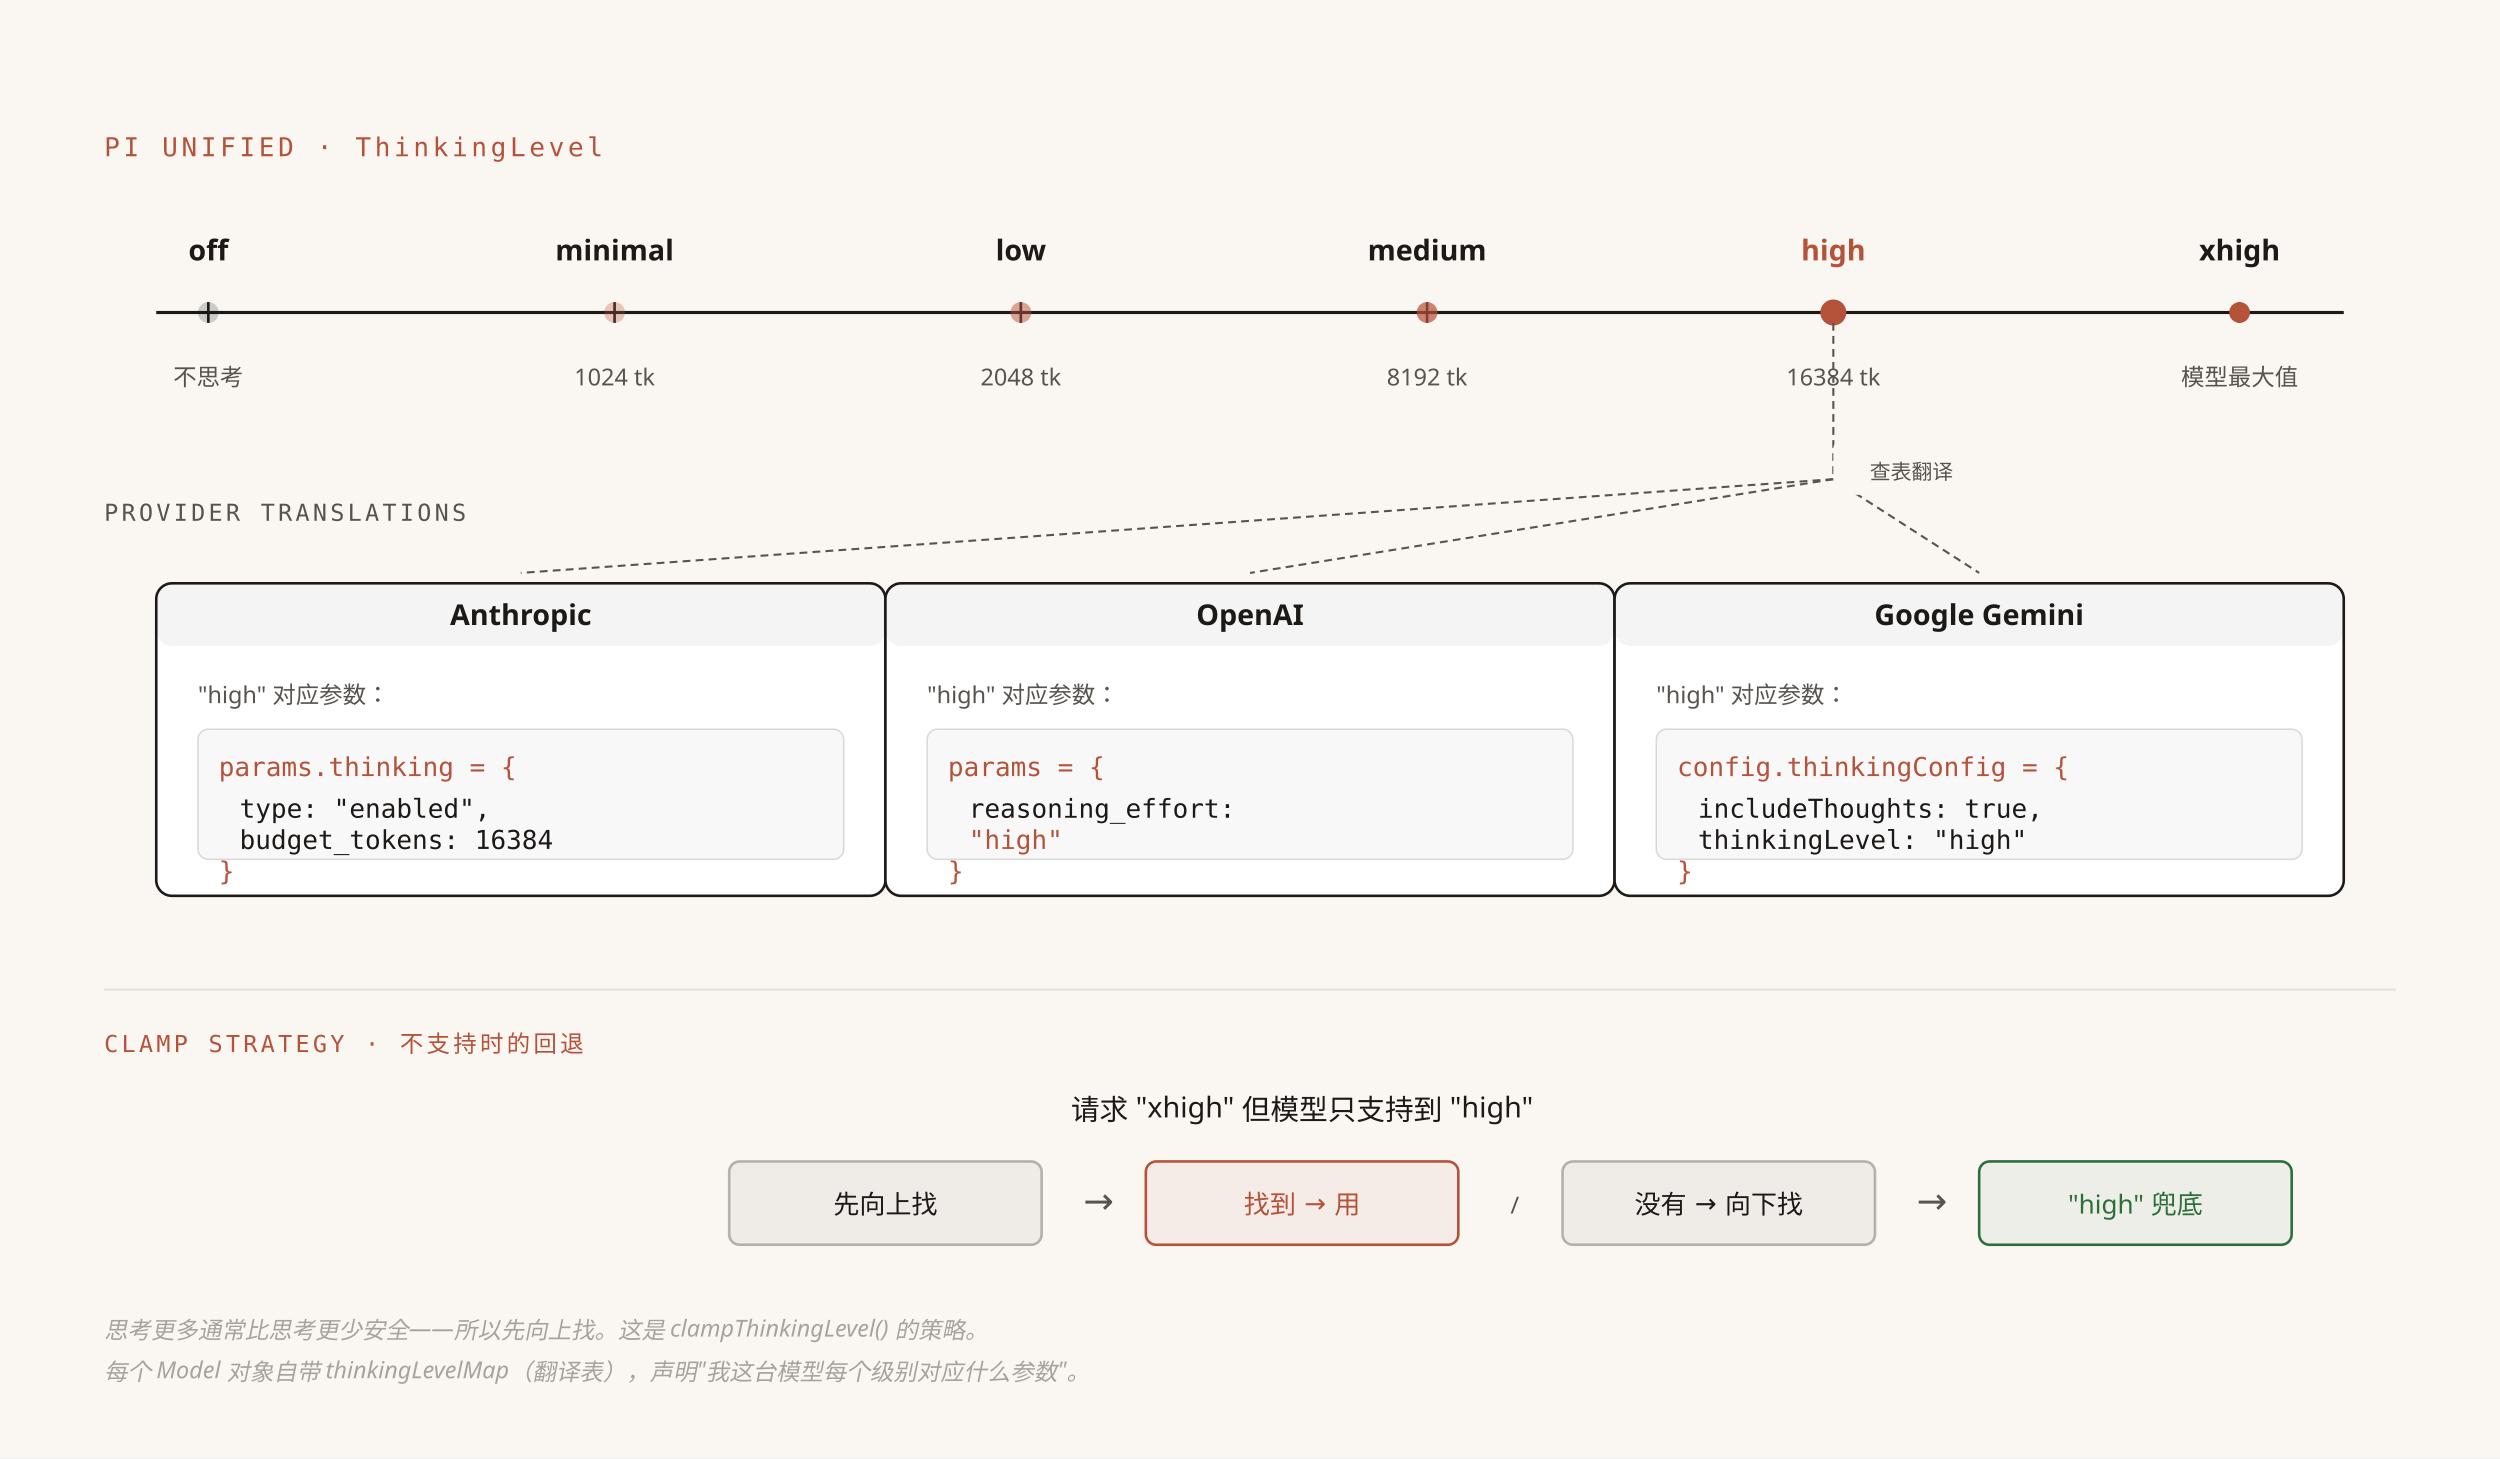
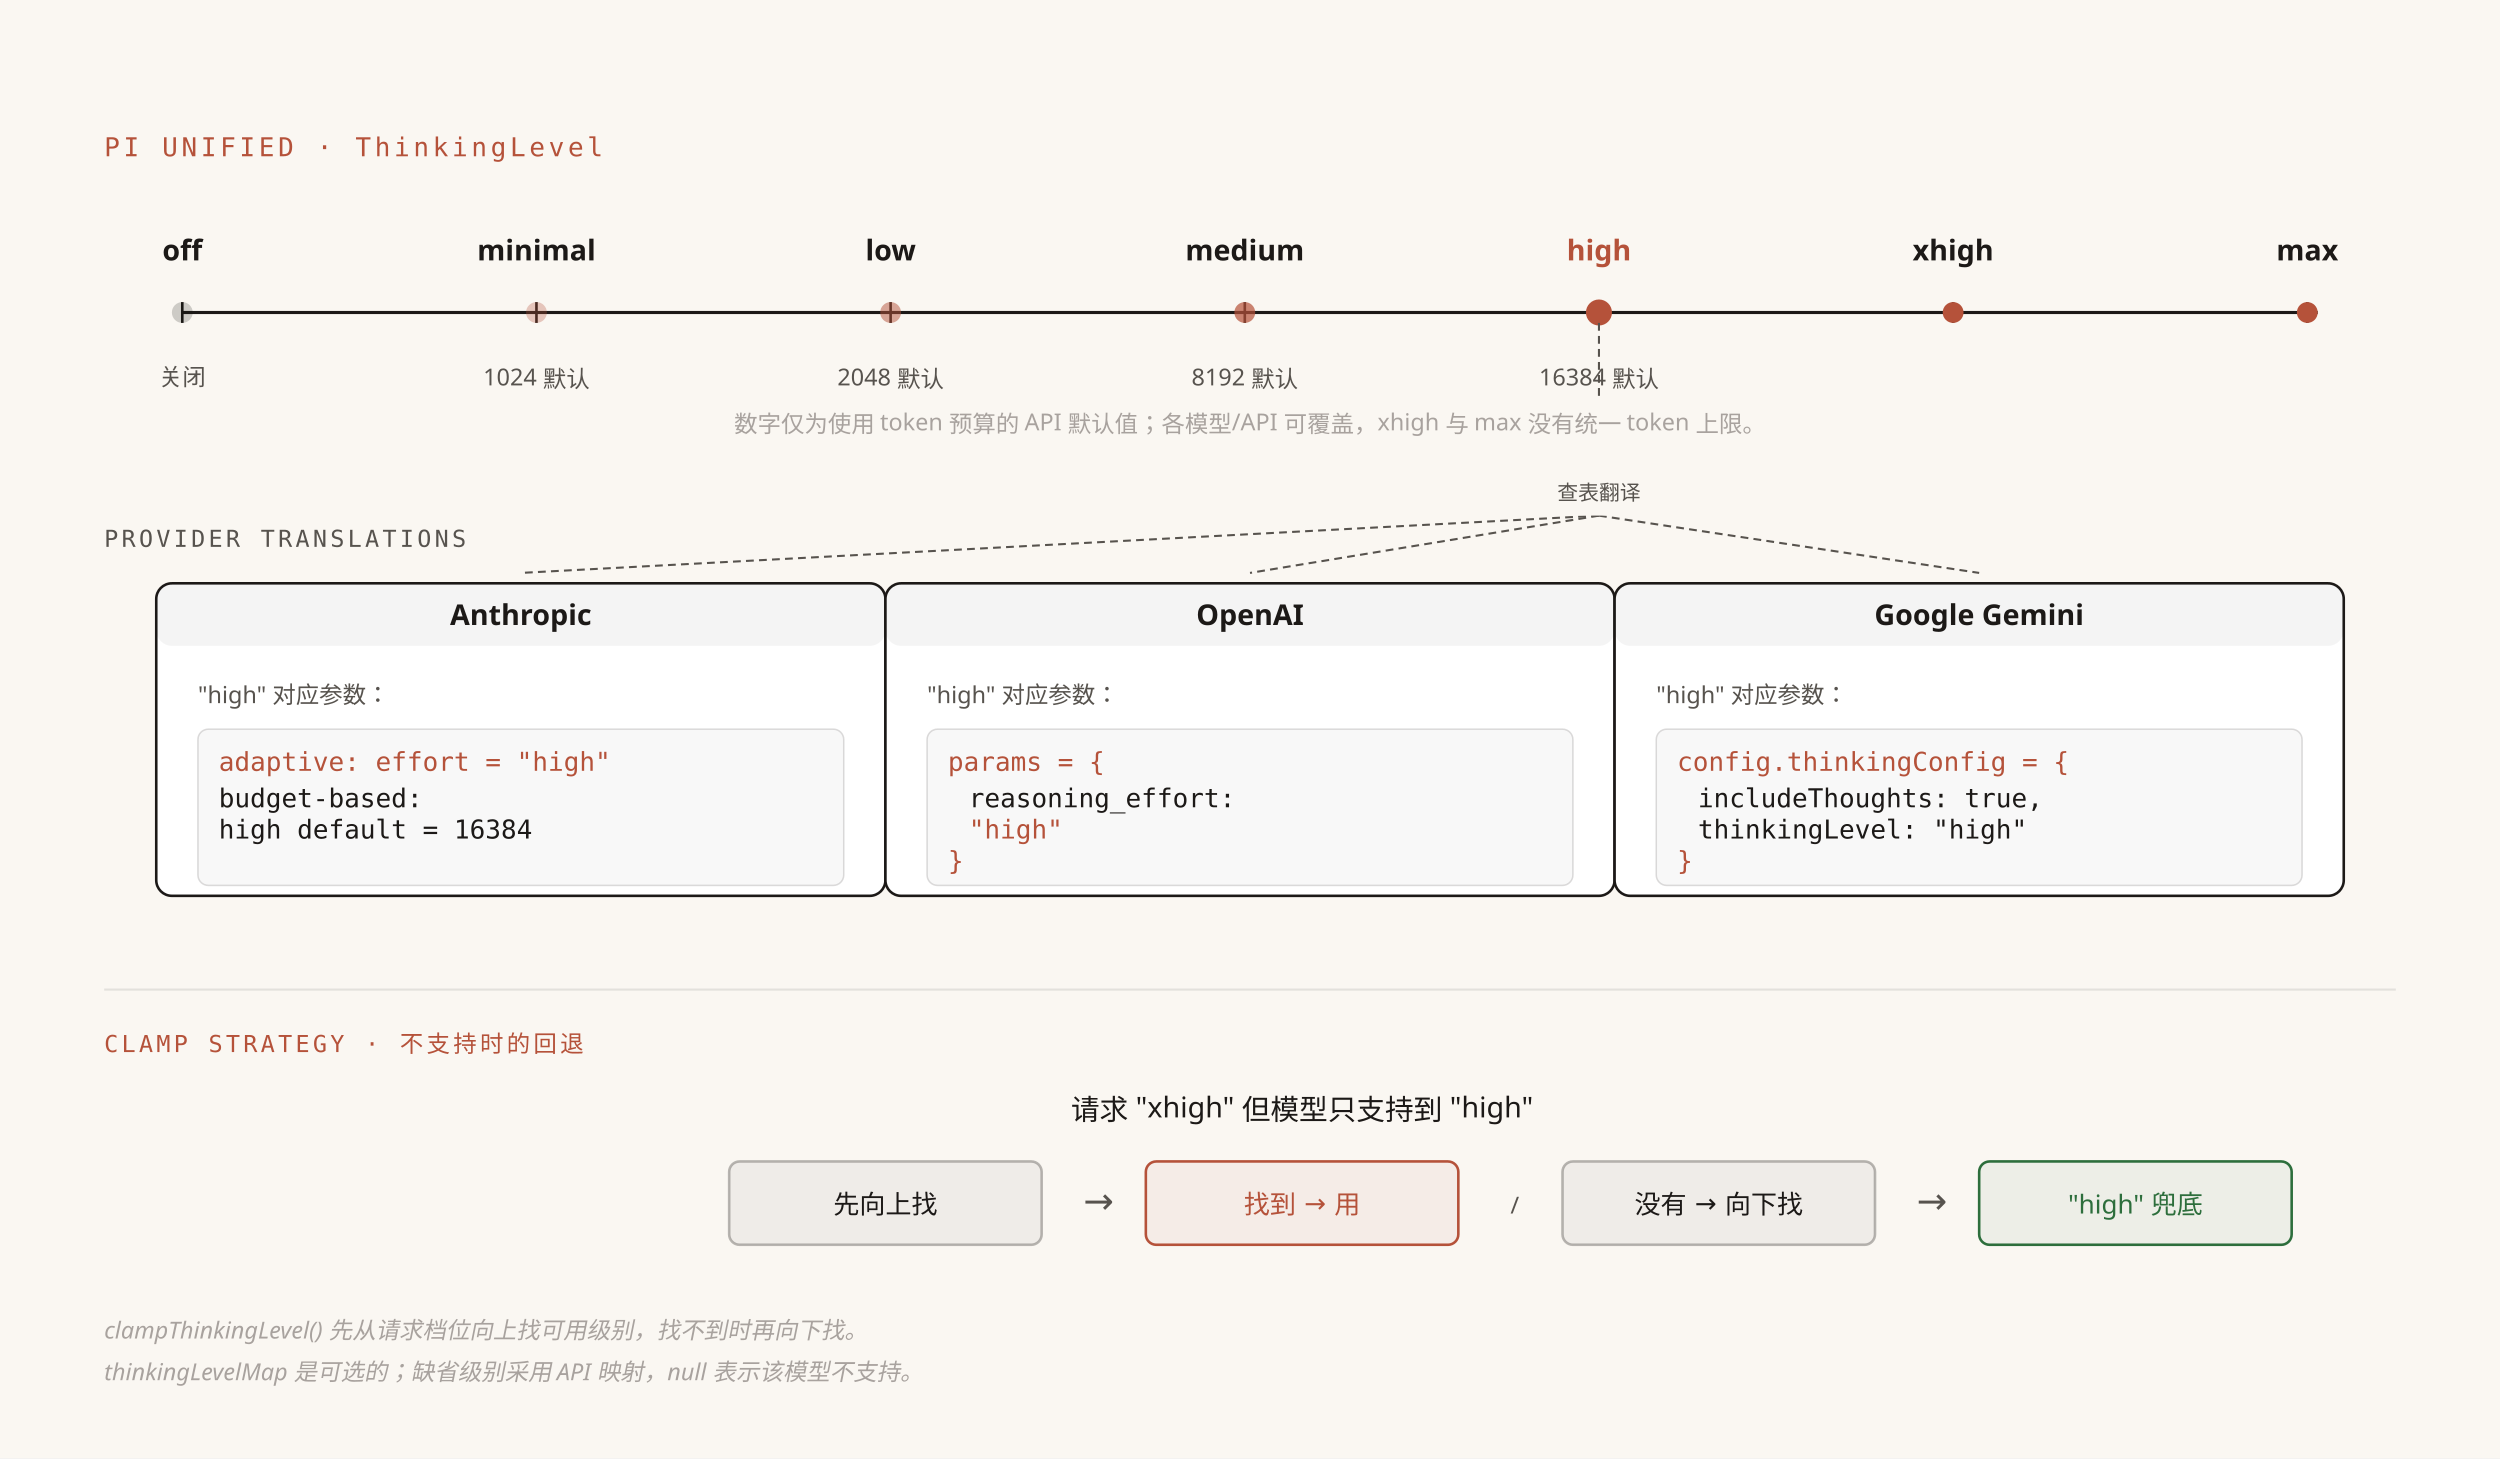
<svg xmlns="http://www.w3.org/2000/svg" viewBox="0 0 960 560">
  <rect width="960" height="560" fill="#faf7f2" />
  <text x="40" y="60" fill="#b5523a" font-size="10" font-family="'Geist Mono', monospace" letter-spacing="0.14em">PI UNIFIED · ThinkingLevel</text>
-   <line x1="60" y1="120" x2="900" y2="120" stroke="#1c1917" stroke-width="1.2" />
+   <line x1="70" y1="120" x2="890" y2="120" stroke="#1c1917" stroke-width="1.2" />
  <g>
-     <line x1="80" y1="116" x2="80" y2="124" stroke="#1c1917" stroke-width="1" />
-     <circle cx="80" cy="120" r="4" fill="rgba(28,25,23,0.20)" />
-     <text x="80" y="100" fill="#1c1917" font-size="11" font-weight="600" font-family="'Geist', sans-serif" text-anchor="middle">off</text>
-     <text x="80" y="148" fill="#57534e" font-size="9" font-family="'Geist', sans-serif" text-anchor="middle">不思考</text>
+     <line x1="70" y1="116" x2="70" y2="124" stroke="#1c1917" stroke-width="1" />
+     <circle cx="70" cy="120" r="4" fill="rgba(28,25,23,0.20)" />
+     <text x="70" y="100" fill="#1c1917" font-size="11" font-weight="600" font-family="'Geist', sans-serif" text-anchor="middle">off</text>
+     <text x="70" y="148" fill="#57534e" font-size="9" font-family="'Geist', sans-serif" text-anchor="middle">关闭</text>
  </g>
  <g>
-     <line x1="236" y1="116" x2="236" y2="124" stroke="#1c1917" stroke-width="1" />
-     <circle cx="236" cy="120" r="4" fill="rgba(181,82,58,0.30)" />
-     <text x="236" y="100" fill="#1c1917" font-size="11" font-weight="600" font-family="'Geist', sans-serif" text-anchor="middle">minimal</text>
-     <text x="236" y="148" fill="#57534e" font-size="9" font-family="'Geist', sans-serif" text-anchor="middle">1024 tk</text>
+     <line x1="206" y1="116" x2="206" y2="124" stroke="#1c1917" stroke-width="1" />
+     <circle cx="206" cy="120" r="4" fill="rgba(181,82,58,0.30)" />
+     <text x="206" y="100" fill="#1c1917" font-size="11" font-weight="600" font-family="'Geist', sans-serif" text-anchor="middle">minimal</text>
+     <text x="206" y="148" fill="#57534e" font-size="9" font-family="'Geist', sans-serif" text-anchor="middle">1024 默认</text>
  </g>
  <g>
-     <line x1="392" y1="116" x2="392" y2="124" stroke="#1c1917" stroke-width="1" />
-     <circle cx="392" cy="120" r="4" fill="rgba(181,82,58,0.50)" />
-     <text x="392" y="100" fill="#1c1917" font-size="11" font-weight="600" font-family="'Geist', sans-serif" text-anchor="middle">low</text>
-     <text x="392" y="148" fill="#57534e" font-size="9" font-family="'Geist', sans-serif" text-anchor="middle">2048 tk</text>
+     <line x1="342" y1="116" x2="342" y2="124" stroke="#1c1917" stroke-width="1" />
+     <circle cx="342" cy="120" r="4" fill="rgba(181,82,58,0.50)" />
+     <text x="342" y="100" fill="#1c1917" font-size="11" font-weight="600" font-family="'Geist', sans-serif" text-anchor="middle">low</text>
+     <text x="342" y="148" fill="#57534e" font-size="9" font-family="'Geist', sans-serif" text-anchor="middle">2048 默认</text>
  </g>
  <g>
-     <line x1="548" y1="116" x2="548" y2="124" stroke="#1c1917" stroke-width="1" />
-     <circle cx="548" cy="120" r="4" fill="rgba(181,82,58,0.70)" />
-     <text x="548" y="100" fill="#1c1917" font-size="11" font-weight="600" font-family="'Geist', sans-serif" text-anchor="middle">medium</text>
-     <text x="548" y="148" fill="#57534e" font-size="9" font-family="'Geist', sans-serif" text-anchor="middle">8192 tk</text>
+     <line x1="478" y1="116" x2="478" y2="124" stroke="#1c1917" stroke-width="1" />
+     <circle cx="478" cy="120" r="4" fill="rgba(181,82,58,0.70)" />
+     <text x="478" y="100" fill="#1c1917" font-size="11" font-weight="600" font-family="'Geist', sans-serif" text-anchor="middle">medium</text>
+     <text x="478" y="148" fill="#57534e" font-size="9" font-family="'Geist', sans-serif" text-anchor="middle">8192 默认</text>
  </g>
  <g>
-     <line x1="704" y1="116" x2="704" y2="124" stroke="#1c1917" stroke-width="1" />
-     <circle cx="704" cy="120" r="5" fill="#b5523a" />
-     <text x="704" y="100" fill="#b5523a" font-size="11" font-weight="600" font-family="'Geist', sans-serif" text-anchor="middle">high</text>
-     <text x="704" y="148" fill="#57534e" font-size="9" font-family="'Geist', sans-serif" text-anchor="middle">16384 tk</text>
+     <line x1="614" y1="116" x2="614" y2="124" stroke="#1c1917" stroke-width="1" />
+     <circle cx="614" cy="120" r="5" fill="#b5523a" />
+     <text x="614" y="100" fill="#b5523a" font-size="11" font-weight="600" font-family="'Geist', sans-serif" text-anchor="middle">high</text>
+     <text x="614" y="148" fill="#57534e" font-size="9" font-family="'Geist', sans-serif" text-anchor="middle">16384 默认</text>
  </g>
  <g>
-     <line x1="860" y1="116" x2="860" y2="124" stroke="#1c1917" stroke-width="1" />
-     <circle cx="860" cy="120" r="4" fill="#b5523a" />
-     <text x="860" y="100" fill="#1c1917" font-size="11" font-weight="600" font-family="'Geist', sans-serif" text-anchor="middle">xhigh</text>
-     <text x="860" y="148" fill="#57534e" font-size="9" font-family="'Geist', sans-serif" text-anchor="middle">模型最大值</text>
+     <line x1="750" y1="116" x2="750" y2="124" stroke="#1c1917" stroke-width="1" />
+     <circle cx="750" cy="120" r="4" fill="#b5523a" />
+     <text x="750" y="100" fill="#1c1917" font-size="11" font-weight="600" font-family="'Geist', sans-serif" text-anchor="middle">xhigh</text>
  </g>
-   <text x="40" y="200" fill="#57534e" font-size="9" font-family="'Geist Mono', monospace" letter-spacing="0.14em">PROVIDER TRANSLATIONS</text>
-   <line x1="704" y1="124" x2="704" y2="184" stroke="#57534e" stroke-width="0.8" stroke-dasharray="3,2" />
-   <line x1="704" y1="184" x2="200" y2="220" stroke="#57534e" stroke-width="0.8" stroke-dasharray="3,2" />
-   <line x1="704" y1="184" x2="480" y2="220" stroke="#57534e" stroke-width="0.8" stroke-dasharray="3,2" />
-   <line x1="704" y1="184" x2="760" y2="220" stroke="#57534e" stroke-width="0.8" stroke-dasharray="3,2" />
-   <rect x="704" y="170" width="60" height="20" rx="2" fill="#faf7f2" />
-   <text x="734" y="184" fill="#57534e" font-size="8" font-family="'Geist Mono', monospace" text-anchor="middle">查表翻译</text>
+   <g>
+     <line x1="886" y1="116" x2="886" y2="124" stroke="#1c1917" stroke-width="1" />
+     <circle cx="886" cy="120" r="4" fill="#b5523a" />
+     <text x="886" y="100" fill="#1c1917" font-size="11" font-weight="600" font-family="'Geist', sans-serif" text-anchor="middle">max</text>
+   </g>
+   <text x="480" y="166" fill="#a8a29e" font-size="9" font-family="'Geist', sans-serif" text-anchor="middle">
+       数字仅为使用 token 预算的 API 默认值；各模型/API 可覆盖，xhigh 与 max 没有统一 token 上限。
+     </text>
+   <text x="40" y="210" fill="#57534e" font-size="9" font-family="'Geist Mono', monospace" letter-spacing="0.14em">PROVIDER TRANSLATIONS</text>
+   <line x1="614" y1="124" x2="614" y2="154" stroke="#57534e" stroke-width="0.8" stroke-dasharray="3,2" />
+   <line x1="614" y1="198" x2="200" y2="220" stroke="#57534e" stroke-width="0.8" stroke-dasharray="3,2" />
+   <line x1="614" y1="198" x2="480" y2="220" stroke="#57534e" stroke-width="0.8" stroke-dasharray="3,2" />
+   <line x1="614" y1="198" x2="760" y2="220" stroke="#57534e" stroke-width="0.8" stroke-dasharray="3,2" />
+   <rect x="584" y="178" width="60" height="20" rx="2" fill="#faf7f2" />
+   <text x="614" y="192" fill="#57534e" font-size="8" font-family="'Geist Mono', monospace" text-anchor="middle">查表翻译</text>
  <g>
    <rect x="60" y="224" width="280" height="120" rx="6" fill="#ffffff" stroke="#1c1917" stroke-width="1" />
    <rect x="60" y="224" width="280" height="24" rx="6" fill="rgba(28,25,23,0.05)" />
    <text x="200" y="240" fill="#1c1917" font-size="11" font-weight="600" font-family="'Geist', sans-serif" text-anchor="middle">Anthropic</text>
    <text x="76" y="270" fill="#57534e" font-size="9" font-family="'Geist', sans-serif">"high" 对应参数：</text>
-     <rect x="76" y="280" width="248" height="50" rx="4" fill="rgba(28,25,23,0.03)" stroke="rgba(28,25,23,0.15)" stroke-width="0.6" />
-     <text x="84" y="298" fill="#b5523a" font-size="10" font-family="'Geist Mono', monospace">params.thinking = {</text>
-     <text x="92" y="314" fill="#1c1917" font-size="10" font-family="'Geist Mono', monospace">type: "enabled",</text>
-     <text x="92" y="326" fill="#1c1917" font-size="10" font-family="'Geist Mono', monospace">budget_tokens: 16384</text>
-     <text x="84" y="338" fill="#b5523a" font-size="10" font-family="'Geist Mono', monospace">}</text>
+     <rect x="76" y="280" width="248" height="60" rx="4" fill="rgba(28,25,23,0.03)" stroke="rgba(28,25,23,0.15)" stroke-width="0.6" />
+     <text x="84" y="296" fill="#b5523a" font-size="10" font-family="'Geist Mono', monospace">adaptive: effort = "high"</text>
+     <text x="84" y="310" fill="#1c1917" font-size="10" font-family="'Geist Mono', monospace">budget-based:</text>
+     <text x="84" y="322" fill="#1c1917" font-size="10" font-family="'Geist Mono', monospace">high default = 16384</text>
  </g>
  <g>
    <rect x="340" y="224" width="280" height="120" rx="6" fill="#ffffff" stroke="#1c1917" stroke-width="1" />
    <rect x="340" y="224" width="280" height="24" rx="6" fill="rgba(28,25,23,0.05)" />
    <text x="480" y="240" fill="#1c1917" font-size="11" font-weight="600" font-family="'Geist', sans-serif" text-anchor="middle">OpenAI</text>
    <text x="356" y="270" fill="#57534e" font-size="9" font-family="'Geist', sans-serif">"high" 对应参数：</text>
-     <rect x="356" y="280" width="248" height="50" rx="4" fill="rgba(28,25,23,0.03)" stroke="rgba(28,25,23,0.15)" stroke-width="0.6" />
-     <text x="364" y="298" fill="#b5523a" font-size="10" font-family="'Geist Mono', monospace">params = {</text>
-     <text x="372" y="314" fill="#1c1917" font-size="10" font-family="'Geist Mono', monospace">reasoning_effort:</text>
-     <text x="372" y="326" fill="#b5523a" font-size="10" font-family="'Geist Mono', monospace">"high"</text>
-     <text x="364" y="338" fill="#b5523a" font-size="10" font-family="'Geist Mono', monospace">}</text>
+     <rect x="356" y="280" width="248" height="60" rx="4" fill="rgba(28,25,23,0.03)" stroke="rgba(28,25,23,0.15)" stroke-width="0.6" />
+     <text x="364" y="296" fill="#b5523a" font-size="10" font-family="'Geist Mono', monospace">params = {</text>
+     <text x="372" y="310" fill="#1c1917" font-size="10" font-family="'Geist Mono', monospace">reasoning_effort:</text>
+     <text x="372" y="322" fill="#b5523a" font-size="10" font-family="'Geist Mono', monospace">"high"</text>
+     <text x="364" y="334" fill="#b5523a" font-size="10" font-family="'Geist Mono', monospace">}</text>
  </g>
  <g>
    <rect x="620" y="224" width="280" height="120" rx="6" fill="#ffffff" stroke="#1c1917" stroke-width="1" />
    <rect x="620" y="224" width="280" height="24" rx="6" fill="rgba(28,25,23,0.05)" />
    <text x="760" y="240" fill="#1c1917" font-size="11" font-weight="600" font-family="'Geist', sans-serif" text-anchor="middle">Google Gemini</text>
    <text x="636" y="270" fill="#57534e" font-size="9" font-family="'Geist', sans-serif">"high" 对应参数：</text>
-     <rect x="636" y="280" width="248" height="50" rx="4" fill="rgba(28,25,23,0.03)" stroke="rgba(28,25,23,0.15)" stroke-width="0.6" />
-     <text x="644" y="298" fill="#b5523a" font-size="10" font-family="'Geist Mono', monospace">config.thinkingConfig = {</text>
-     <text x="652" y="314" fill="#1c1917" font-size="10" font-family="'Geist Mono', monospace">includeThoughts: true,</text>
-     <text x="652" y="326" fill="#1c1917" font-size="10" font-family="'Geist Mono', monospace">thinkingLevel: "high"</text>
-     <text x="644" y="338" fill="#b5523a" font-size="10" font-family="'Geist Mono', monospace">}</text>
+     <rect x="636" y="280" width="248" height="60" rx="4" fill="rgba(28,25,23,0.03)" stroke="rgba(28,25,23,0.15)" stroke-width="0.6" />
+     <text x="644" y="296" fill="#b5523a" font-size="10" font-family="'Geist Mono', monospace">config.thinkingConfig = {</text>
+     <text x="652" y="310" fill="#1c1917" font-size="10" font-family="'Geist Mono', monospace">includeThoughts: true,</text>
+     <text x="652" y="322" fill="#1c1917" font-size="10" font-family="'Geist Mono', monospace">thinkingLevel: "high"</text>
+     <text x="644" y="334" fill="#b5523a" font-size="10" font-family="'Geist Mono', monospace">}</text>
  </g>
  <line x1="40" y1="380" x2="920" y2="380" stroke="rgba(28,25,23,0.10)" stroke-width="0.8" />
  <text x="40" y="404" fill="#b5523a" font-size="9" font-family="'Geist Mono', monospace" letter-spacing="0.14em">CLAMP STRATEGY · 不支持时的回退</text>
  <text x="500" y="430" fill="#1c1917" font-size="11" font-family="'Geist', sans-serif" text-anchor="middle">
      请求 "xhigh" 但模型只支持到 "high"
    </text>
  <g transform="translate(280, 446)">
    <rect width="120" height="32" rx="4" fill="rgba(28,25,23,0.05)" stroke="rgba(28,25,23,0.30)" stroke-width="1" />
    <text x="60" y="20" fill="#1c1917" font-size="10" font-family="'Geist', sans-serif" text-anchor="middle">先向上找</text>
  </g>
  <text x="416" y="466" fill="#57534e" font-size="14" font-family="'Geist', sans-serif">→</text>
  <g transform="translate(440, 446)">
    <rect width="120" height="32" rx="4" fill="rgba(181,82,58,0.06)" stroke="#b5523a" stroke-width="1" />
    <text x="60" y="20" fill="#b5523a" font-size="10" font-family="'Geist', sans-serif" text-anchor="middle">找到 → 用</text>
  </g>
  <text x="580" y="466" fill="#57534e" font-size="9" font-family="'Geist', sans-serif">/</text>
  <g transform="translate(600, 446)">
    <rect width="120" height="32" rx="4" fill="rgba(28,25,23,0.05)" stroke="rgba(28,25,23,0.30)" stroke-width="1" />
    <text x="60" y="20" fill="#1c1917" font-size="10" font-family="'Geist', sans-serif" text-anchor="middle">没有 → 向下找</text>
  </g>
  <text x="736" y="466" fill="#57534e" font-size="14" font-family="'Geist', sans-serif">→</text>
  <g transform="translate(760, 446)">
    <rect width="120" height="32" rx="4" fill="rgba(45,110,60,0.06)" stroke="#2d6e3c" stroke-width="1" />
    <text x="60" y="20" fill="#2d6e3c" font-size="10" font-family="'Geist', sans-serif" text-anchor="middle">"high" 兜底</text>
  </g>
  <text x="40" y="514" fill="#a8a29e" font-size="9" font-family="'Geist', sans-serif" font-style="italic">
-       思考更多通常比思考更少安全——所以先向上找。这是 clampThinkingLevel() 的策略。
+       clampThinkingLevel() 先从请求档位向上找可用级别，找不到时再向下找。
    </text>
  <text x="40" y="530" fill="#a8a29e" font-size="9" font-family="'Geist', sans-serif" font-style="italic">
-       每个 Model 对象自带 thinkingLevelMap（翻译表），声明"我这台模型每个级别对应什么参数"。
+       thinkingLevelMap 是可选的；缺省级别采用 API 映射，null 表示该模型不支持。
    </text>
</svg>
